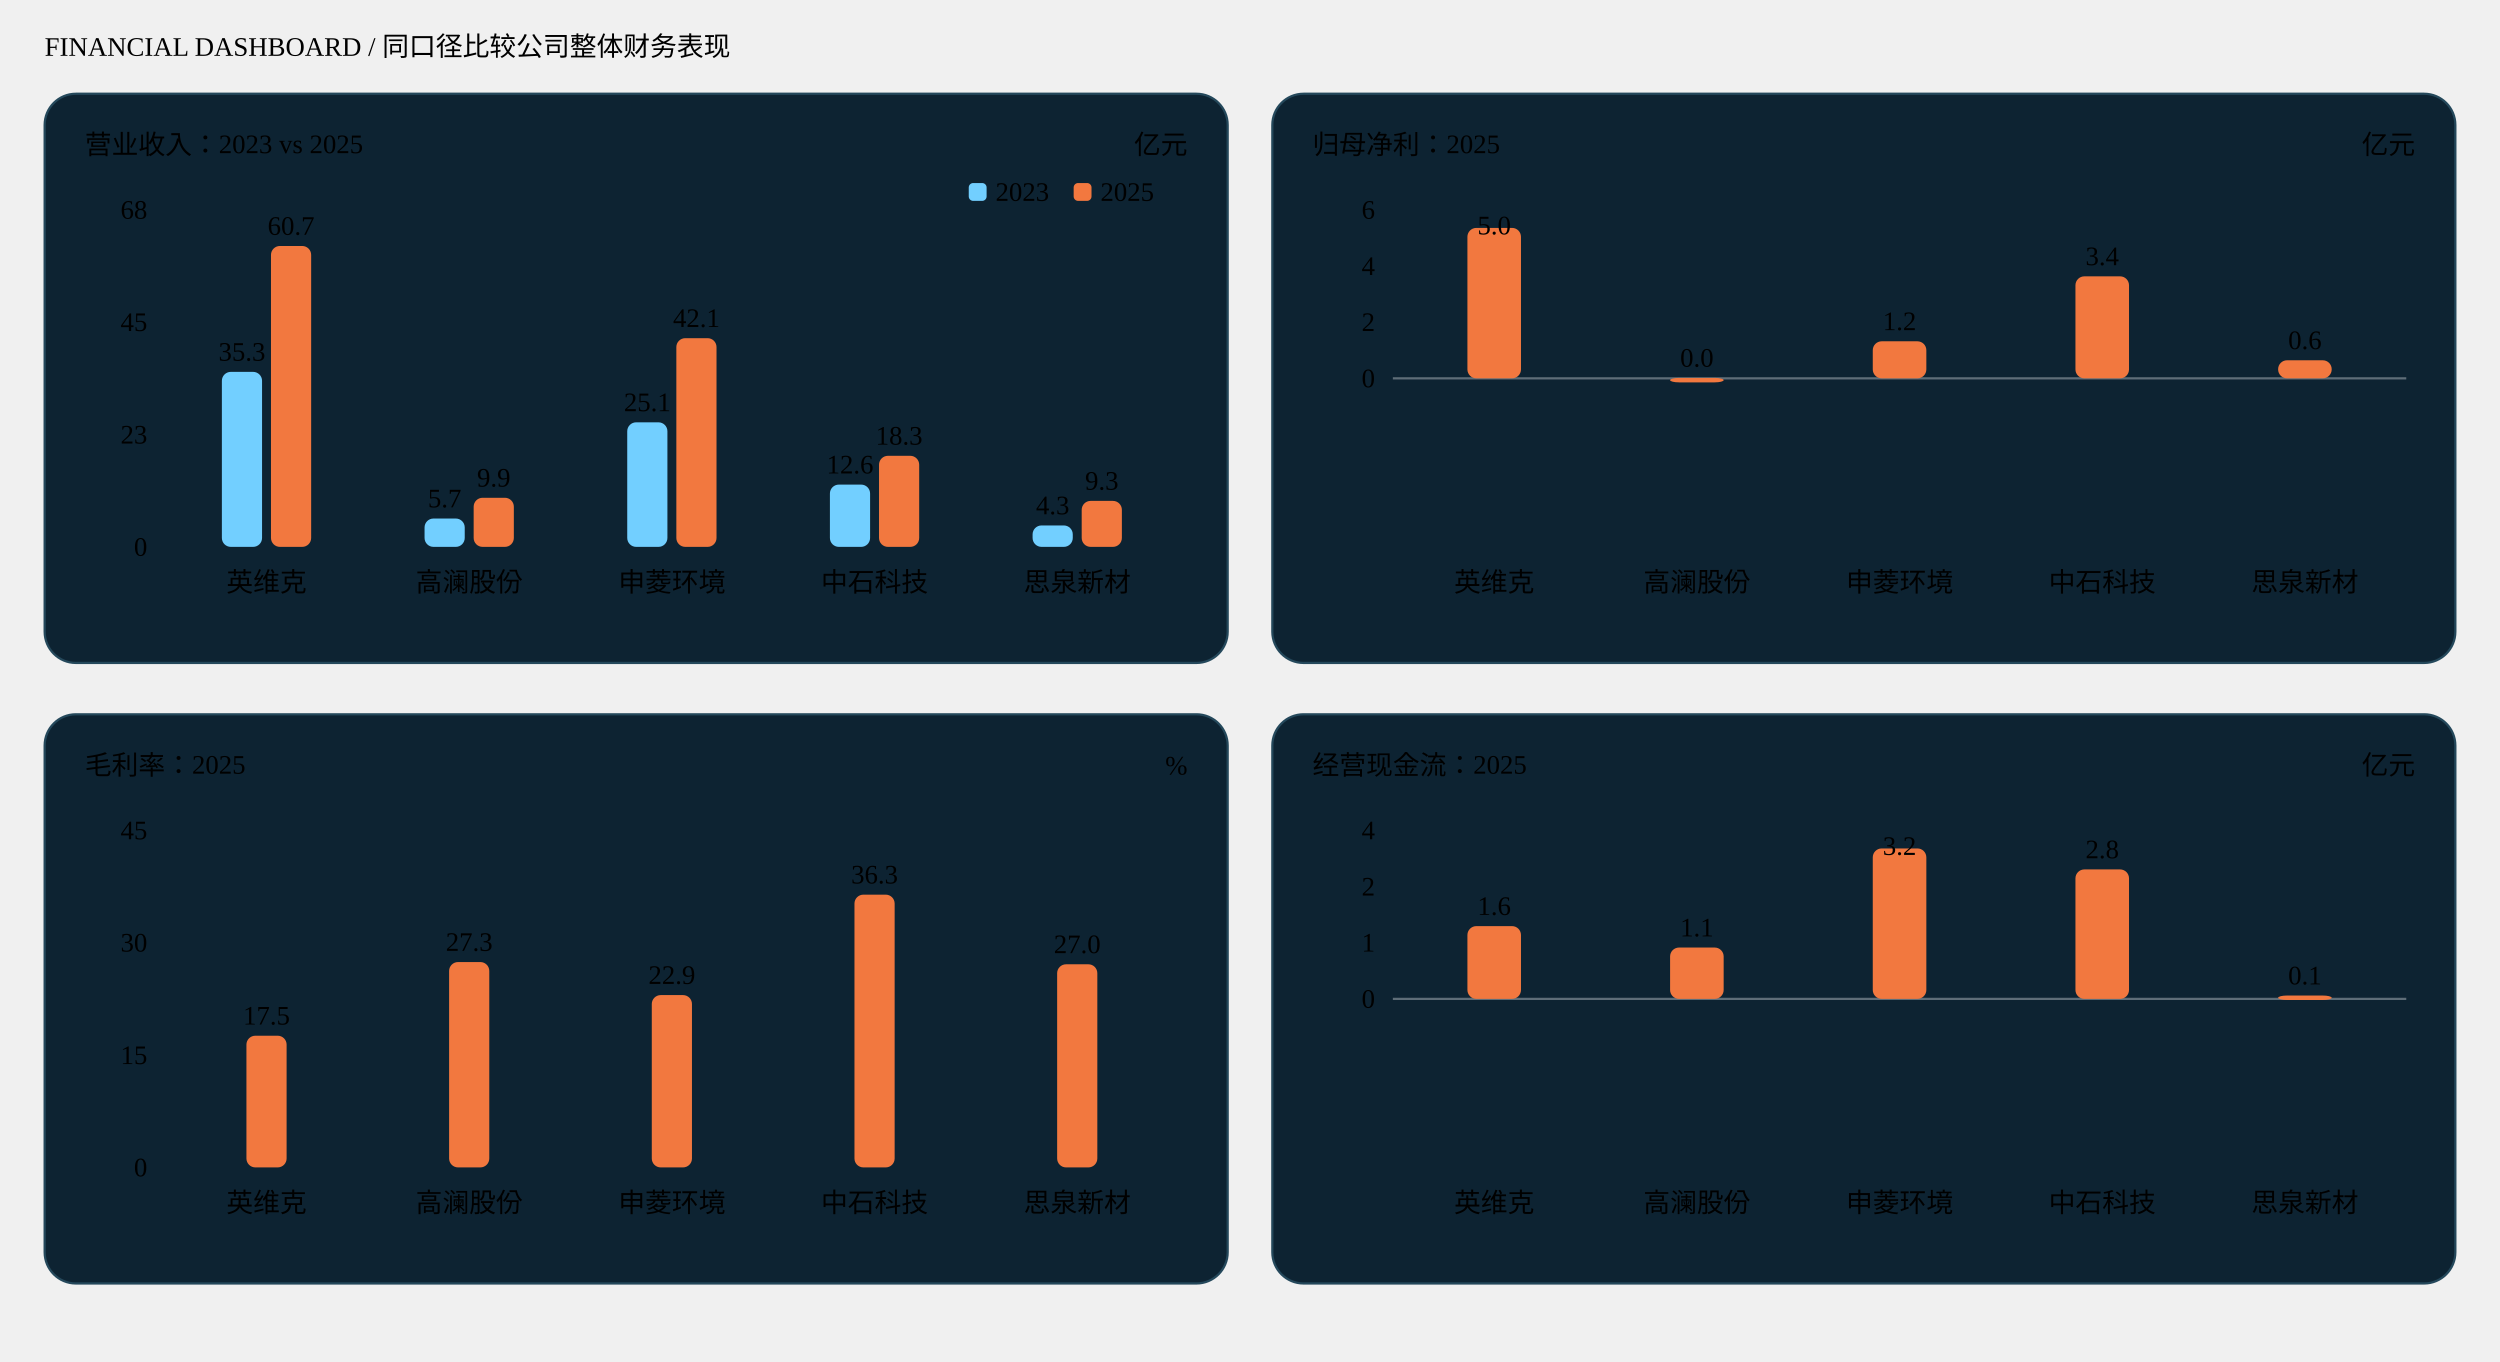
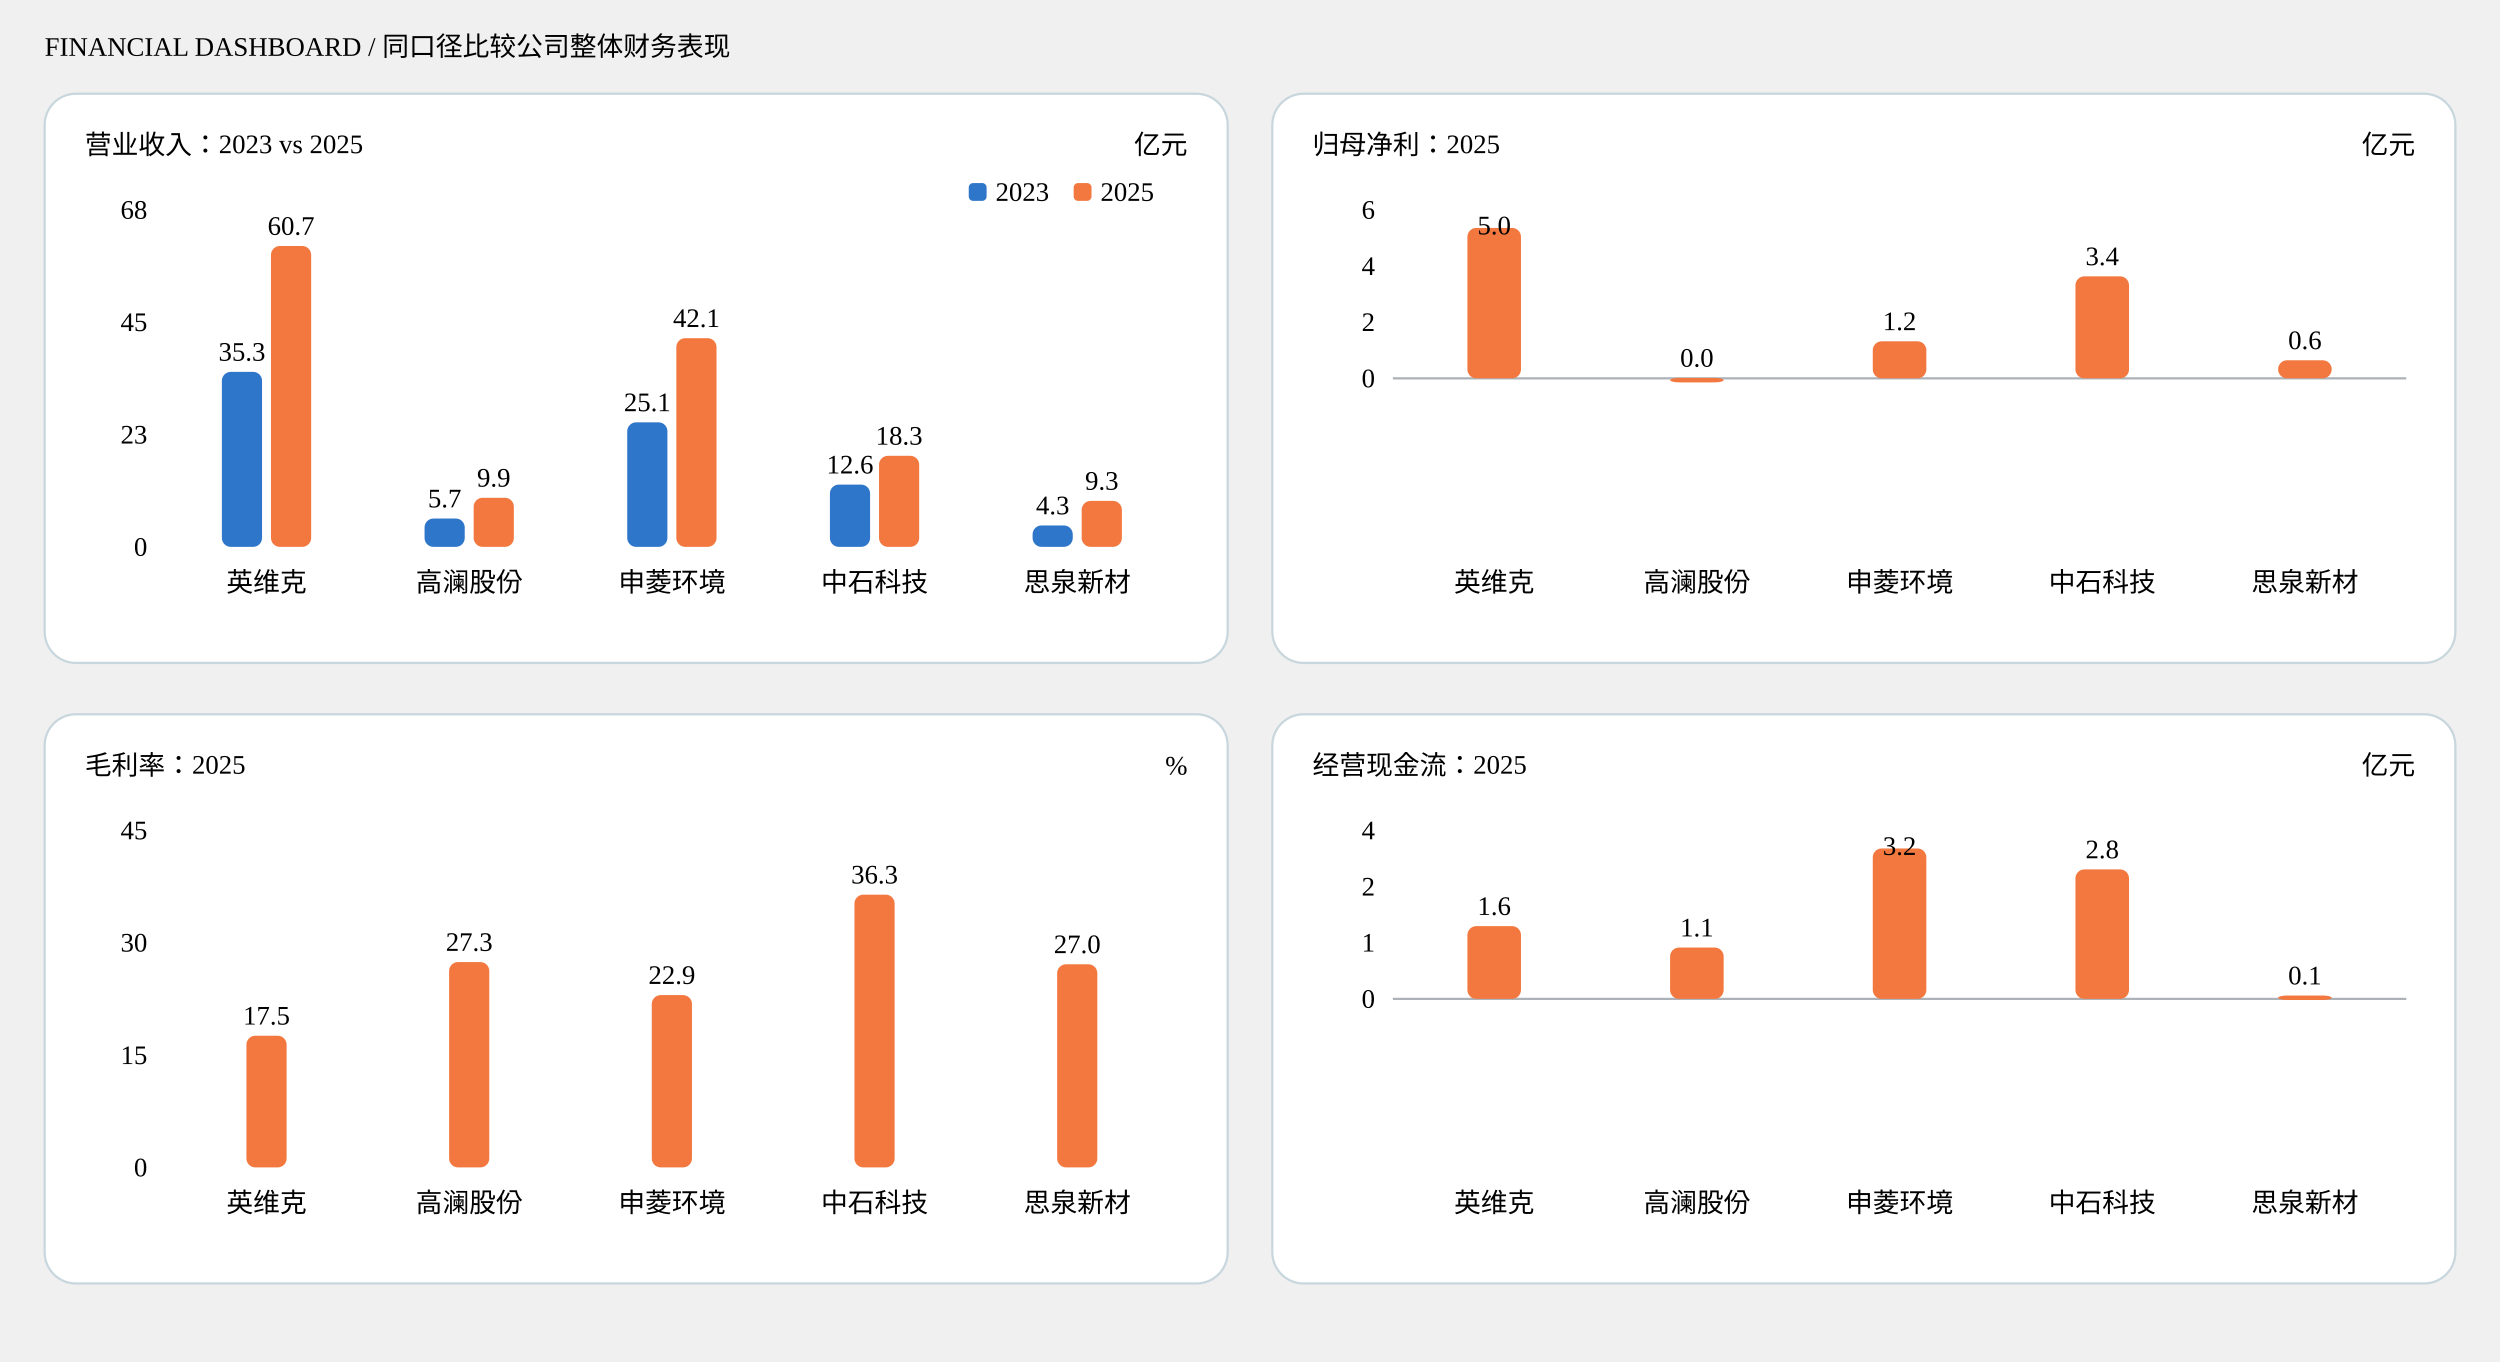
<svg class="financial-dashboard" viewBox="0 0 1120 610" role="img" aria-label="重点公司多维度财务柱状图对比">
  <text x="20" y="25" class="axis">FINANCIAL DASHBOARD / 同口径比较公司整体财务表现</text>
  <g>
-     <rect x="20" y="42" width="530" height="255" rx="14" fill="#0d2332" stroke="#24485b" />
+     <rect x="20" y="42" width="530" height="255" rx="14" fill="#ffffff" stroke="#c8d6dd" />
    <text x="38" y="69" class="chart-title">营业收入：2023 vs 2025</text>
    <text x="532" y="69" text-anchor="end" class="chart-unit">亿元</text>
    <path d="M74 245.0H528" class="grid" />
    <text x="66" y="249.0" text-anchor="end" class="chart-axis">0</text>
    <path d="M74 194.7H528" class="grid" />
    <text x="66" y="198.7" text-anchor="end" class="chart-axis">23</text>
    <path d="M74 144.3H528" class="grid" />
    <text x="66" y="148.3" text-anchor="end" class="chart-axis">45</text>
    <path d="M74 94.0H528" class="grid" />
    <text x="66" y="98.0" text-anchor="end" class="chart-axis">68</text>
-     <rect x="99.4" y="166.6" width="18.0" height="78.4" rx="4" fill="#72cfff" />
+     <rect x="99.4" y="166.6" width="18.0" height="78.4" rx="4" fill="#2e76c9" />
    <text x="108.4" y="161.6" text-anchor="middle" class="chart-value">35.3</text>
    <rect x="121.4" y="110.2" width="18.0" height="134.8" rx="4" fill="#f2783f" />
    <text x="130.4" y="105.2" text-anchor="middle" class="chart-value">60.7</text>
    <text x="119.4" y="265" text-anchor="middle" class="chart-label">英维克</text>
-     <rect x="190.2" y="232.3" width="18.0" height="12.7" rx="4" fill="#72cfff" />
+     <rect x="190.2" y="232.3" width="18.0" height="12.7" rx="4" fill="#2e76c9" />
    <text x="199.2" y="227.3" text-anchor="middle" class="chart-value">5.7</text>
    <rect x="212.2" y="223.0" width="18.0" height="22.0" rx="4" fill="#f2783f" />
    <text x="221.2" y="218.0" text-anchor="middle" class="chart-value">9.9</text>
    <text x="210.2" y="265" text-anchor="middle" class="chart-label">高澜股份</text>
-     <rect x="281.0" y="189.2" width="18.0" height="55.8" rx="4" fill="#72cfff" />
+     <rect x="281.0" y="189.2" width="18.0" height="55.8" rx="4" fill="#2e76c9" />
    <text x="290.0" y="184.2" text-anchor="middle" class="chart-value">25.1</text>
    <rect x="303.0" y="151.5" width="18.0" height="93.5" rx="4" fill="#f2783f" />
    <text x="312.0" y="146.5" text-anchor="middle" class="chart-value">42.1</text>
    <text x="301.0" y="265" text-anchor="middle" class="chart-label">申菱环境</text>
-     <rect x="371.8" y="217.1" width="18.0" height="27.9" rx="4" fill="#72cfff" />
+     <rect x="371.8" y="217.1" width="18.0" height="27.9" rx="4" fill="#2e76c9" />
    <text x="380.8" y="212.1" text-anchor="middle" class="chart-value">12.6</text>
    <rect x="393.8" y="204.2" width="18.0" height="40.8" rx="4" fill="#f2783f" />
    <text x="402.8" y="199.2" text-anchor="middle" class="chart-value">18.3</text>
    <text x="391.8" y="265" text-anchor="middle" class="chart-label">中石科技</text>
-     <rect x="462.6" y="235.4" width="18.0" height="9.6" rx="4" fill="#72cfff" />
+     <rect x="462.6" y="235.4" width="18.0" height="9.6" rx="4" fill="#2e76c9" />
    <text x="471.6" y="230.4" text-anchor="middle" class="chart-value">4.3</text>
    <rect x="484.6" y="224.4" width="18.0" height="20.6" rx="4" fill="#f2783f" />
    <text x="493.6" y="219.4" text-anchor="middle" class="chart-value">9.3</text>
    <text x="482.6" y="265" text-anchor="middle" class="chart-label">思泉新材</text>
-     <rect x="434" y="82" width="8" height="8" rx="2" fill="#72cfff" />
+     <rect x="434" y="82" width="8" height="8" rx="2" fill="#2e76c9" />
    <text x="446" y="90" class="chart-legend">2023</text>
    <rect x="481" y="82" width="8" height="8" rx="2" fill="#f2783f" />
    <text x="493" y="90" class="chart-legend">2025</text>
  </g>
  <g>
-     <rect x="570" y="42" width="530" height="255" rx="14" fill="#0d2332" stroke="#24485b" />
+     <rect x="570" y="42" width="530" height="255" rx="14" fill="#ffffff" stroke="#c8d6dd" />
    <text x="588" y="69" class="chart-title">归母净利：2025</text>
    <text x="1082" y="69" text-anchor="end" class="chart-unit">亿元</text>
    <path d="M624 169.5H1078" class="grid" />
    <text x="616" y="173.5" text-anchor="end" class="chart-axis">0</text>
    <path d="M624 144.3H1078" class="grid" />
    <text x="616" y="148.3" text-anchor="end" class="chart-axis">2</text>
    <path d="M624 119.2H1078" class="grid" />
    <text x="616" y="123.2" text-anchor="end" class="chart-axis">4</text>
    <path d="M624 94.0H1078" class="grid" />
    <text x="616" y="98.0" text-anchor="end" class="chart-axis">6</text>
-     <path d="M624 169.5H1078" stroke="#f5f7f9" stroke-opacity=".35" />
+     <path d="M624 169.5H1078" stroke="#122334" stroke-opacity=".35" />
    <rect x="657.4" y="102.1" width="24.0" height="67.4" rx="4" fill="#f2783f" />
    <text x="669.4" y="105.0" text-anchor="middle" class="chart-value">5.0</text>
    <text x="669.4" y="265" text-anchor="middle" class="chart-label">英维克</text>
    <rect x="748.2" y="169.3" width="24.0" height="2.0" rx="4" fill="#f2783f" />
    <text x="760.2" y="164.3" text-anchor="middle" class="chart-value">0.0</text>
    <text x="760.2" y="265" text-anchor="middle" class="chart-label">高澜股份</text>
    <rect x="839.0" y="152.9" width="24.0" height="16.6" rx="4" fill="#f2783f" />
    <text x="851.0" y="147.9" text-anchor="middle" class="chart-value">1.2</text>
    <text x="851.0" y="265" text-anchor="middle" class="chart-label">申菱环境</text>
    <rect x="929.8" y="123.8" width="24.0" height="45.7" rx="4" fill="#f2783f" />
    <text x="941.8" y="118.8" text-anchor="middle" class="chart-value">3.4</text>
    <text x="941.8" y="265" text-anchor="middle" class="chart-label">中石科技</text>
    <rect x="1020.6" y="161.4" width="24.0" height="8.1" rx="4" fill="#f2783f" />
    <text x="1032.6" y="156.4" text-anchor="middle" class="chart-value">0.6</text>
    <text x="1032.6" y="265" text-anchor="middle" class="chart-label">思泉新材</text>
  </g>
  <g>
-     <rect x="20" y="320" width="530" height="255" rx="14" fill="#0d2332" stroke="#24485b" />
+     <rect x="20" y="320" width="530" height="255" rx="14" fill="#ffffff" stroke="#c8d6dd" />
    <text x="38" y="347" class="chart-title">毛利率：2025</text>
    <text x="532" y="347" text-anchor="end" class="chart-unit">%</text>
    <path d="M74 523.0H528" class="grid" />
    <text x="66" y="527.0" text-anchor="end" class="chart-axis">0</text>
    <path d="M74 472.7H528" class="grid" />
    <text x="66" y="476.7" text-anchor="end" class="chart-axis">15</text>
    <path d="M74 422.3H528" class="grid" />
    <text x="66" y="426.3" text-anchor="end" class="chart-axis">30</text>
    <path d="M74 372.0H528" class="grid" />
    <text x="66" y="376.0" text-anchor="end" class="chart-axis">45</text>
    <rect x="110.4" y="464.0" width="18.0" height="59.0" rx="4" fill="#f2783f" />
    <text x="119.4" y="459.0" text-anchor="middle" class="chart-value">17.5</text>
    <text x="119.4" y="543" text-anchor="middle" class="chart-label">英维克</text>
    <rect x="201.2" y="431.0" width="18.0" height="92.0" rx="4" fill="#f2783f" />
    <text x="210.2" y="426.0" text-anchor="middle" class="chart-value">27.3</text>
    <text x="210.2" y="543" text-anchor="middle" class="chart-label">高澜股份</text>
    <rect x="292.0" y="445.8" width="18.0" height="77.2" rx="4" fill="#f2783f" />
    <text x="301.0" y="440.8" text-anchor="middle" class="chart-value">22.9</text>
    <text x="301.0" y="543" text-anchor="middle" class="chart-label">申菱环境</text>
    <rect x="382.8" y="400.8" width="18.0" height="122.2" rx="4" fill="#f2783f" />
    <text x="391.8" y="395.8" text-anchor="middle" class="chart-value">36.3</text>
    <text x="391.8" y="543" text-anchor="middle" class="chart-label">中石科技</text>
    <rect x="473.6" y="432.0" width="18.0" height="91.0" rx="4" fill="#f2783f" />
    <text x="482.6" y="427.0" text-anchor="middle" class="chart-value">27.0</text>
    <text x="482.6" y="543" text-anchor="middle" class="chart-label">思泉新材</text>
  </g>
  <g>
-     <rect x="570" y="320" width="530" height="255" rx="14" fill="#0d2332" stroke="#24485b" />
+     <rect x="570" y="320" width="530" height="255" rx="14" fill="#ffffff" stroke="#c8d6dd" />
    <text x="588" y="347" class="chart-title">经营现金流：2025</text>
    <text x="1082" y="347" text-anchor="end" class="chart-unit">亿元</text>
    <path d="M624 447.5H1078" class="grid" />
    <text x="616" y="451.5" text-anchor="end" class="chart-axis">0</text>
    <path d="M624 422.3H1078" class="grid" />
    <text x="616" y="426.3" text-anchor="end" class="chart-axis">1</text>
    <path d="M624 397.2H1078" class="grid" />
    <text x="616" y="401.2" text-anchor="end" class="chart-axis">2</text>
    <path d="M624 372.0H1078" class="grid" />
    <text x="616" y="376.0" text-anchor="end" class="chart-axis">4</text>
-     <path d="M624 447.5H1078" stroke="#f5f7f9" stroke-opacity=".35" />
+     <path d="M624 447.5H1078" stroke="#122334" stroke-opacity=".35" />
    <rect x="657.4" y="414.9" width="24.0" height="32.6" rx="4" fill="#f2783f" />
    <text x="669.4" y="409.9" text-anchor="middle" class="chart-value">1.6</text>
    <text x="669.4" y="543" text-anchor="middle" class="chart-label">英维克</text>
    <rect x="748.2" y="424.5" width="24.0" height="23.0" rx="4" fill="#f2783f" />
    <text x="760.2" y="419.5" text-anchor="middle" class="chart-value">1.1</text>
    <text x="760.2" y="543" text-anchor="middle" class="chart-label">高澜股份</text>
    <rect x="839.0" y="380.1" width="24.0" height="67.4" rx="4" fill="#f2783f" />
    <text x="851.0" y="383.0" text-anchor="middle" class="chart-value">3.2</text>
    <text x="851.0" y="543" text-anchor="middle" class="chart-label">申菱环境</text>
    <rect x="929.8" y="389.5" width="24.0" height="58.0" rx="4" fill="#f2783f" />
    <text x="941.8" y="384.5" text-anchor="middle" class="chart-value">2.8</text>
    <text x="941.8" y="543" text-anchor="middle" class="chart-label">中石科技</text>
    <rect x="1020.6" y="446.0" width="24.0" height="2.0" rx="4" fill="#f2783f" />
    <text x="1032.6" y="441.0" text-anchor="middle" class="chart-value">0.1</text>
    <text x="1032.6" y="543" text-anchor="middle" class="chart-label">思泉新材</text>
  </g>
</svg>
